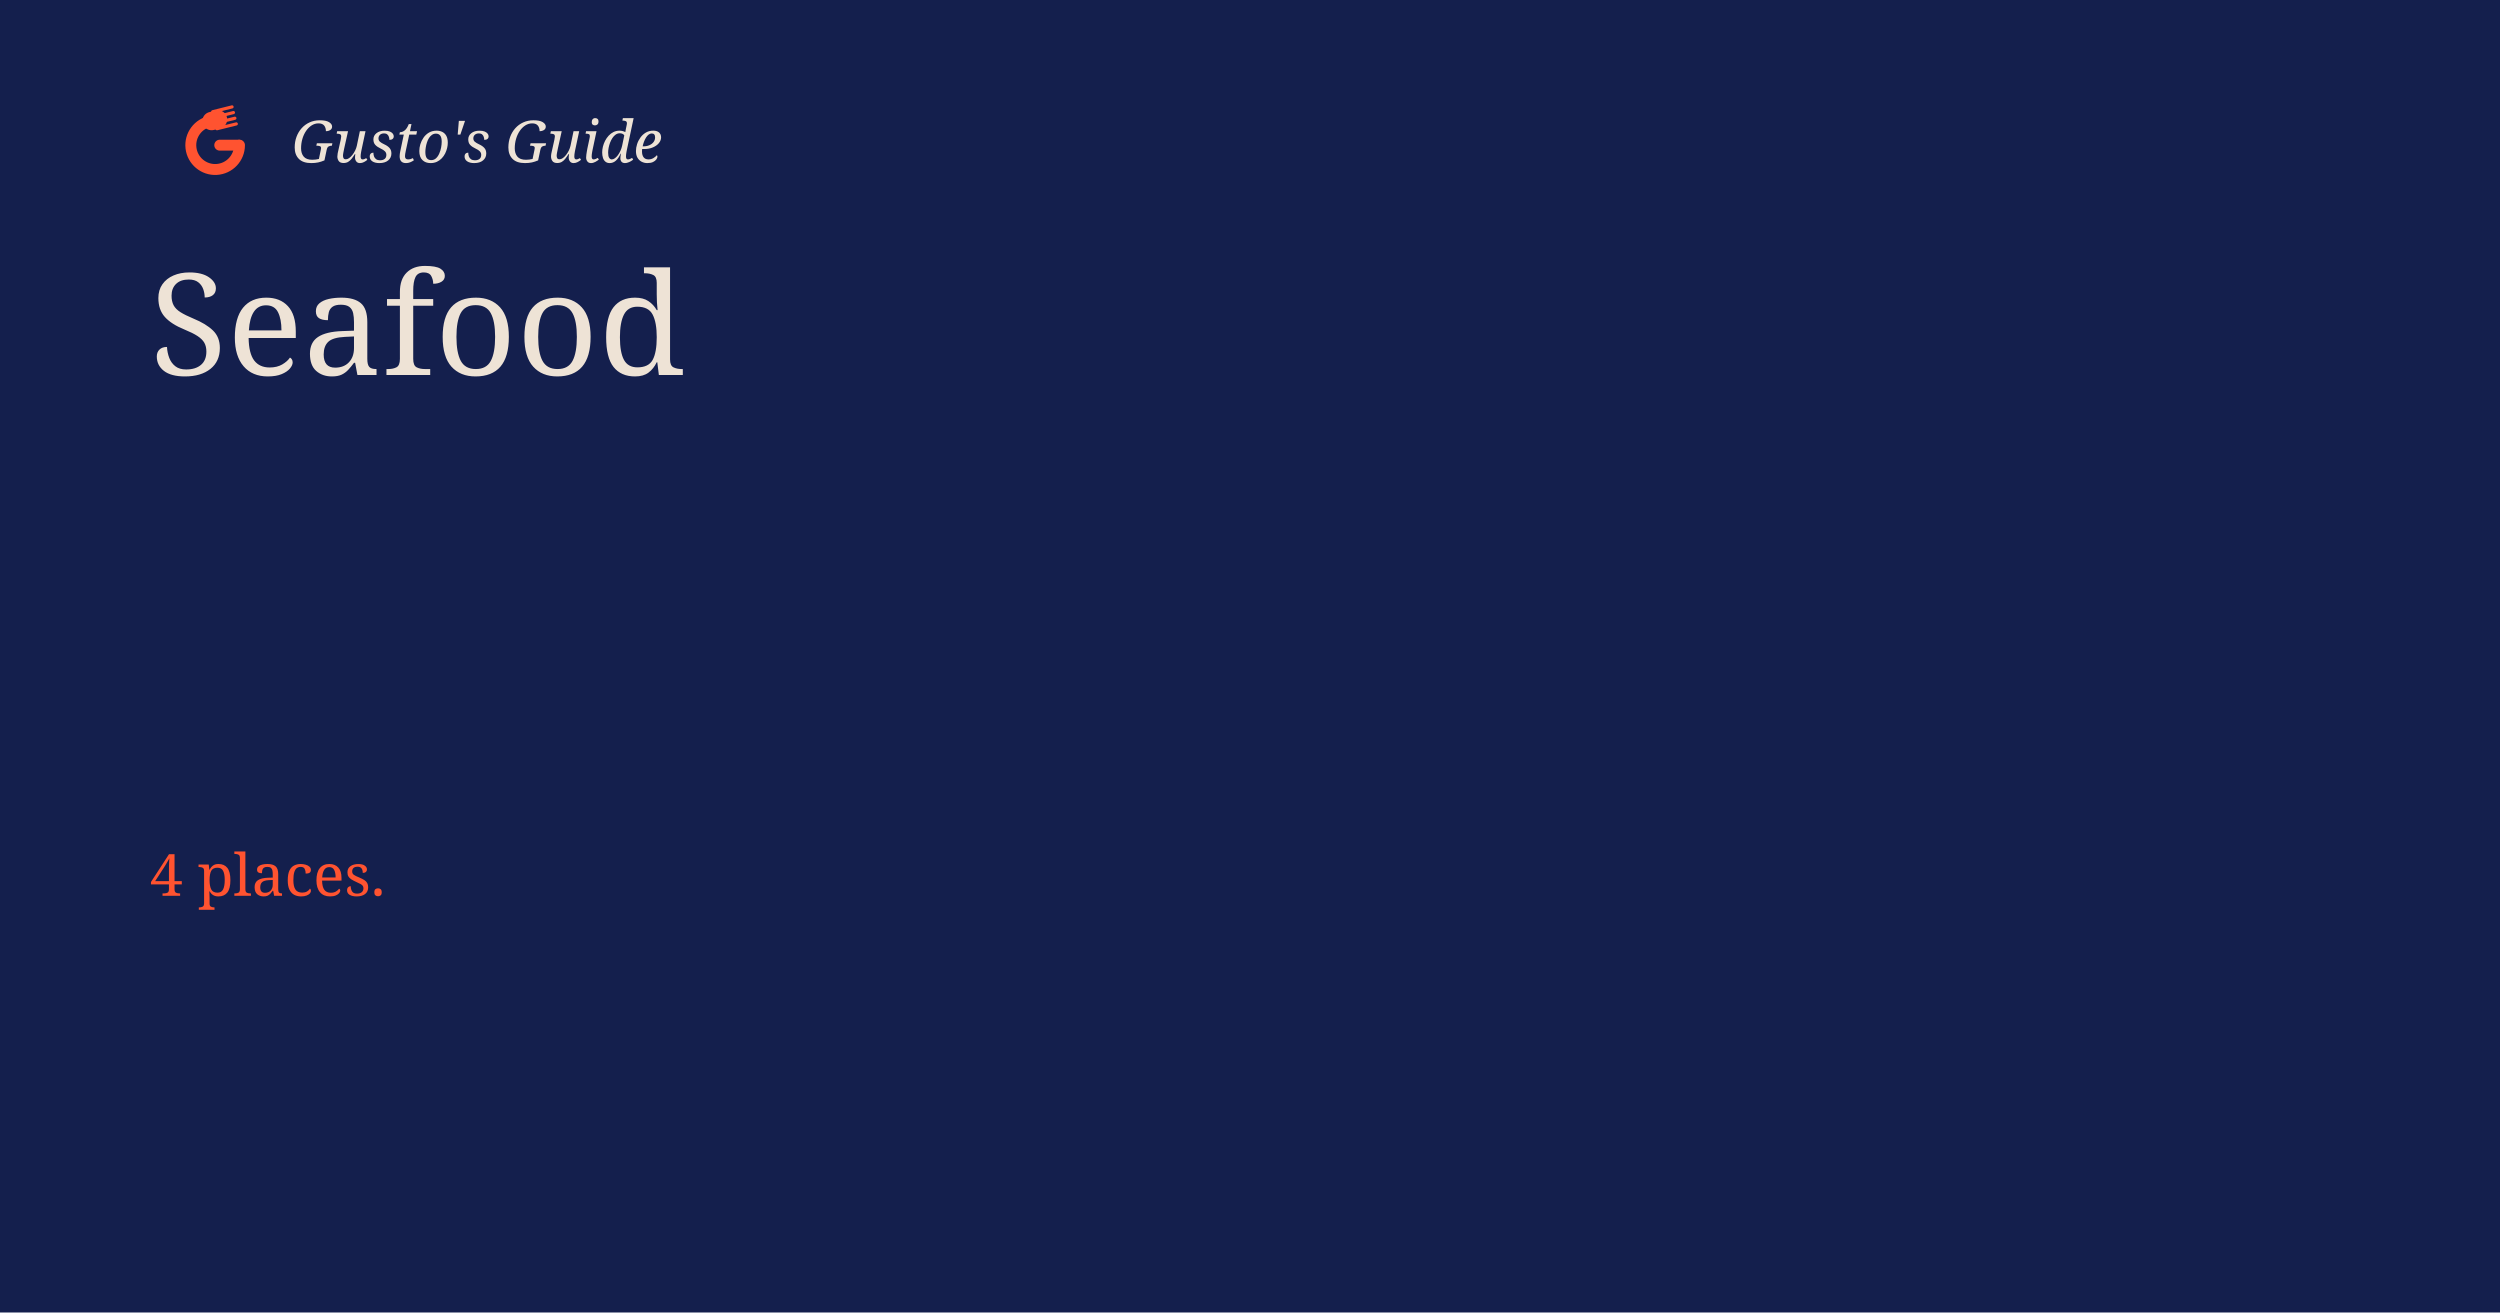
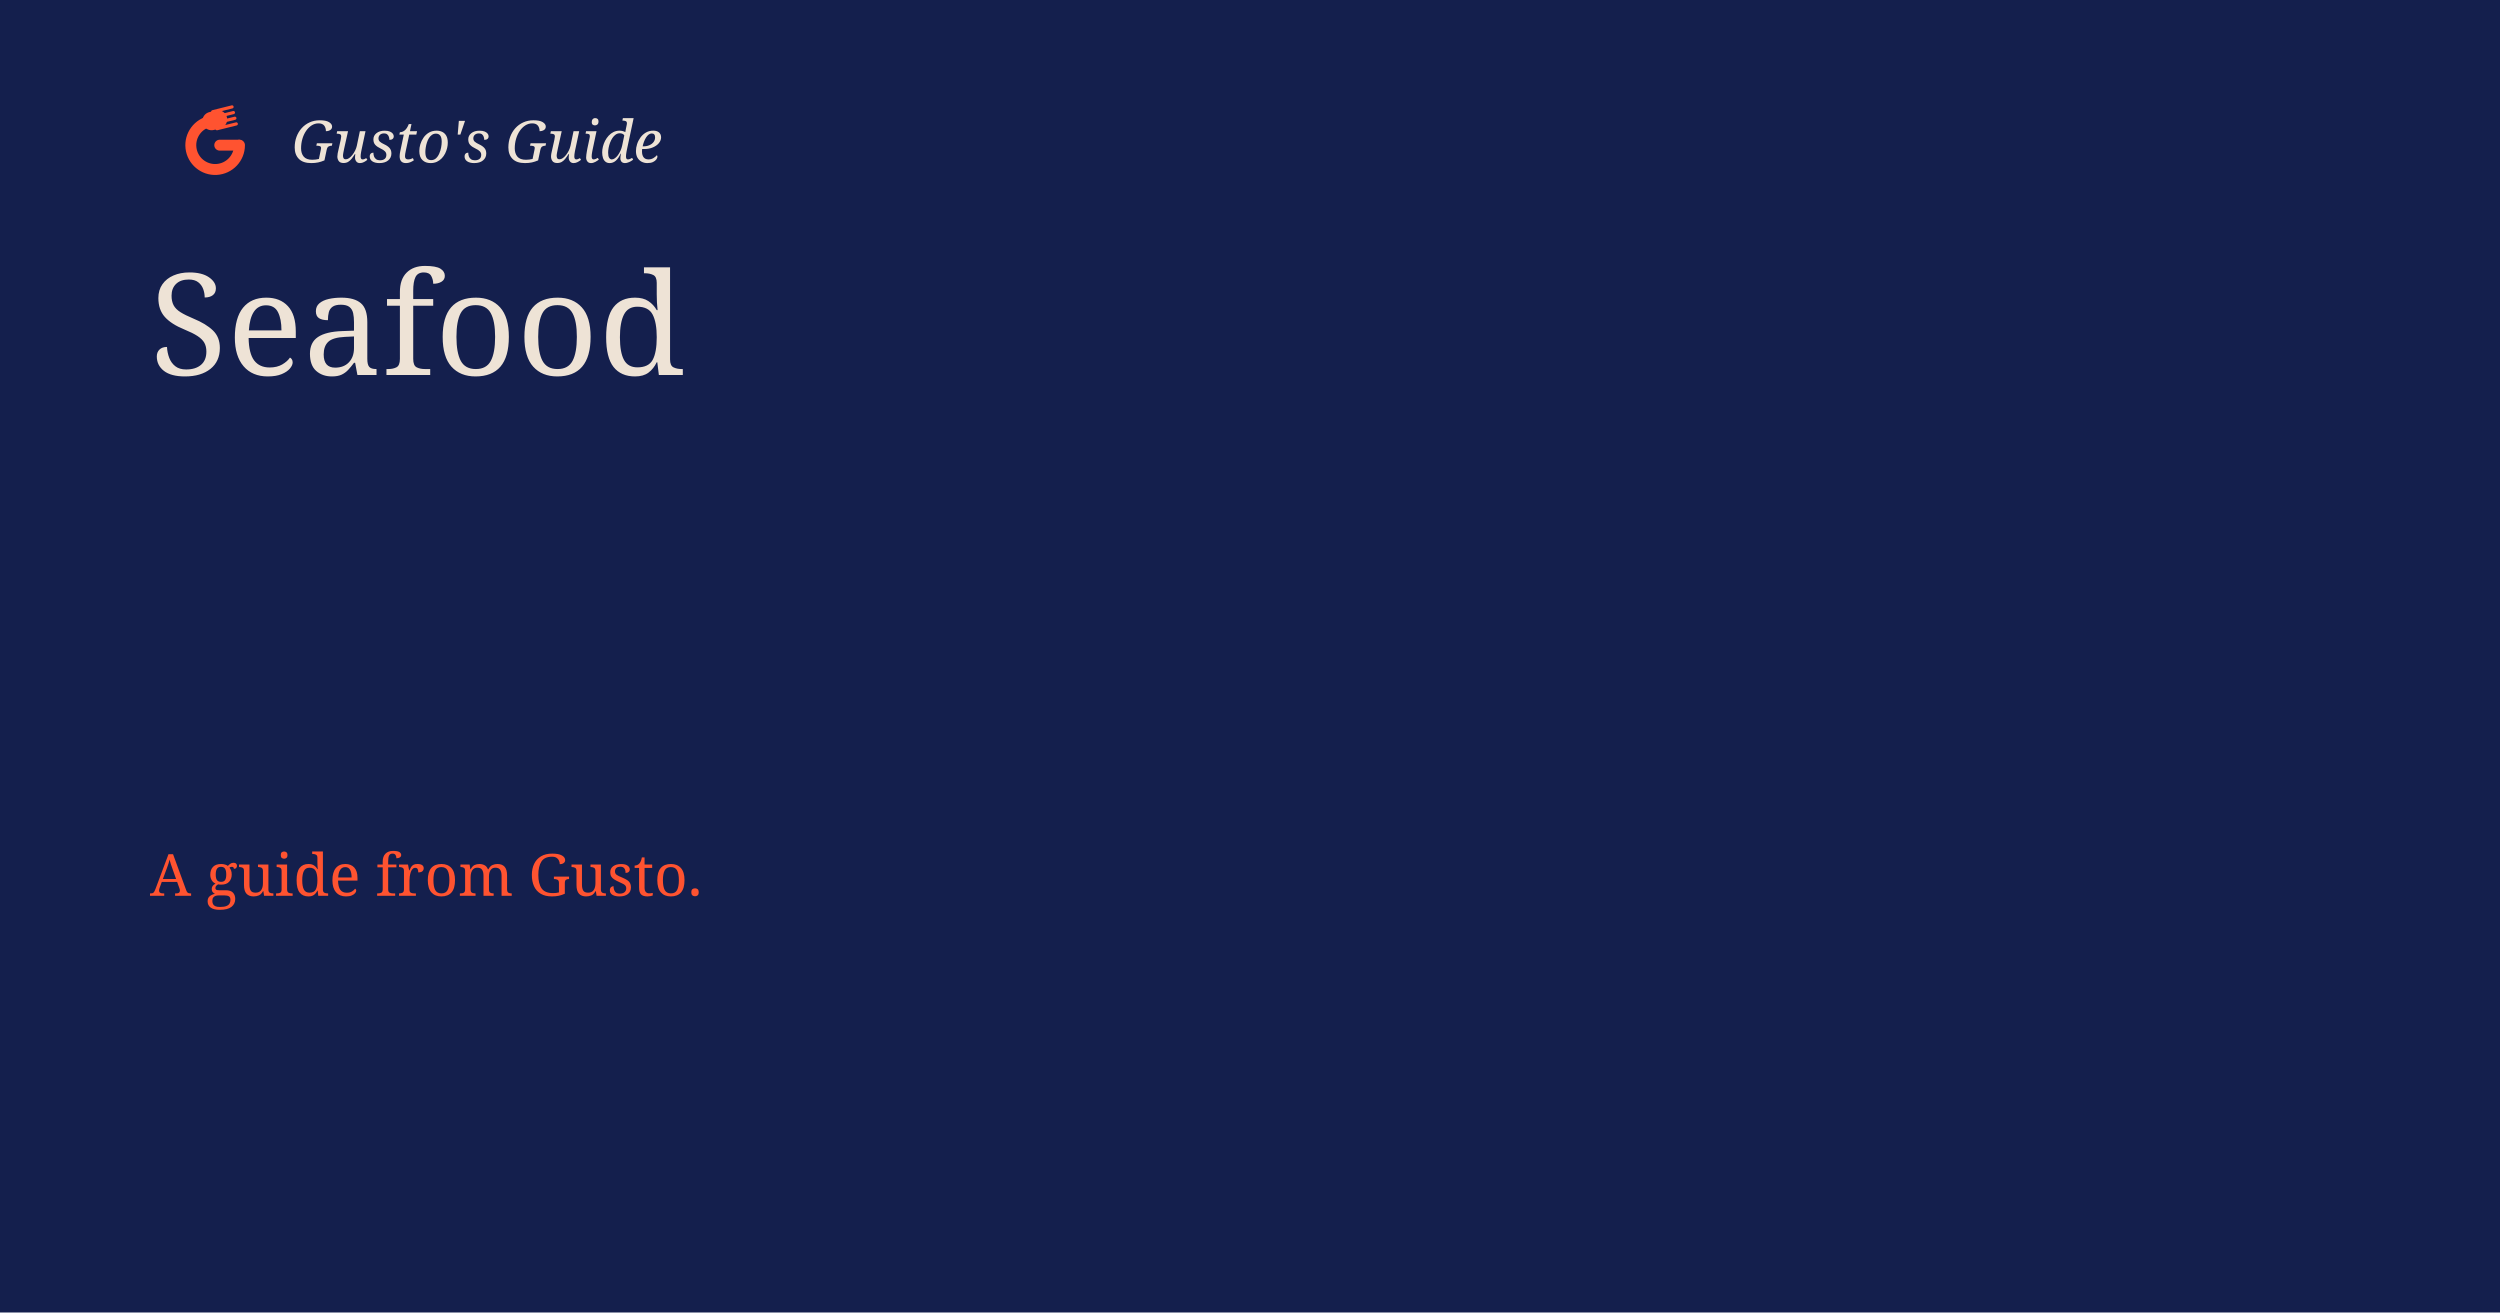
<svg xmlns="http://www.w3.org/2000/svg" width="1200" height="630" viewBox="0 0 1200 630">
  <rect width="1200" height="630" fill="#141F4D" />
  <g transform="translate(72 36) scale(0.92)">
    <g transform="translate(10.59 -0.99)">
      <path d="M 36.1 37.6 A 12.7 12.7 0 1 1 21.19 25.09" fill="none" stroke="#FF5330" stroke-width="5.7" stroke-linecap="round" />
      <path d="M 35.64 37.6 L 25.8 37.6" fill="none" stroke="#FF5330" stroke-width="5.7" stroke-linecap="round" />
      <path d="M 21.19 25.09 L 22.46 24.78" fill="none" stroke="#FF5330" stroke-width="5.7" stroke-linecap="round" />
      <path d="M 21.53 25.01 L 24.88 24.17" fill="none" stroke="#FF5330" stroke-width="9.6" stroke-linecap="round" />
      <path d="M 22.13 20.15 L 32.22 17.63 M 22.86 23.11 L 32.95 20.59 M 23.6 26.06 L 33.69 23.55 M 24.34 29.02 L 34.43 26.51" fill="none" stroke="#FF5330" stroke-width="1.65" stroke-linecap="round" />
    </g>
  </g>
  <text x="140" y="78" fill="#EEE3D6" font-family="Georgia, serif" font-size="28" font-style="italic">Gusto's Guide</text>
  <text x="72" y="180" fill="#EEE3D6" font-family="Georgia, serif" font-size="68">Seafood</text>
-   <text x="72" y="430" fill="#FF5330" font-family="Georgia, serif" font-size="28">4 places.</text>
+   <text x="72" y="430" fill="#FF5330" font-family="Georgia, serif" font-size="28">A guide from Gusto.</text>
</svg>
